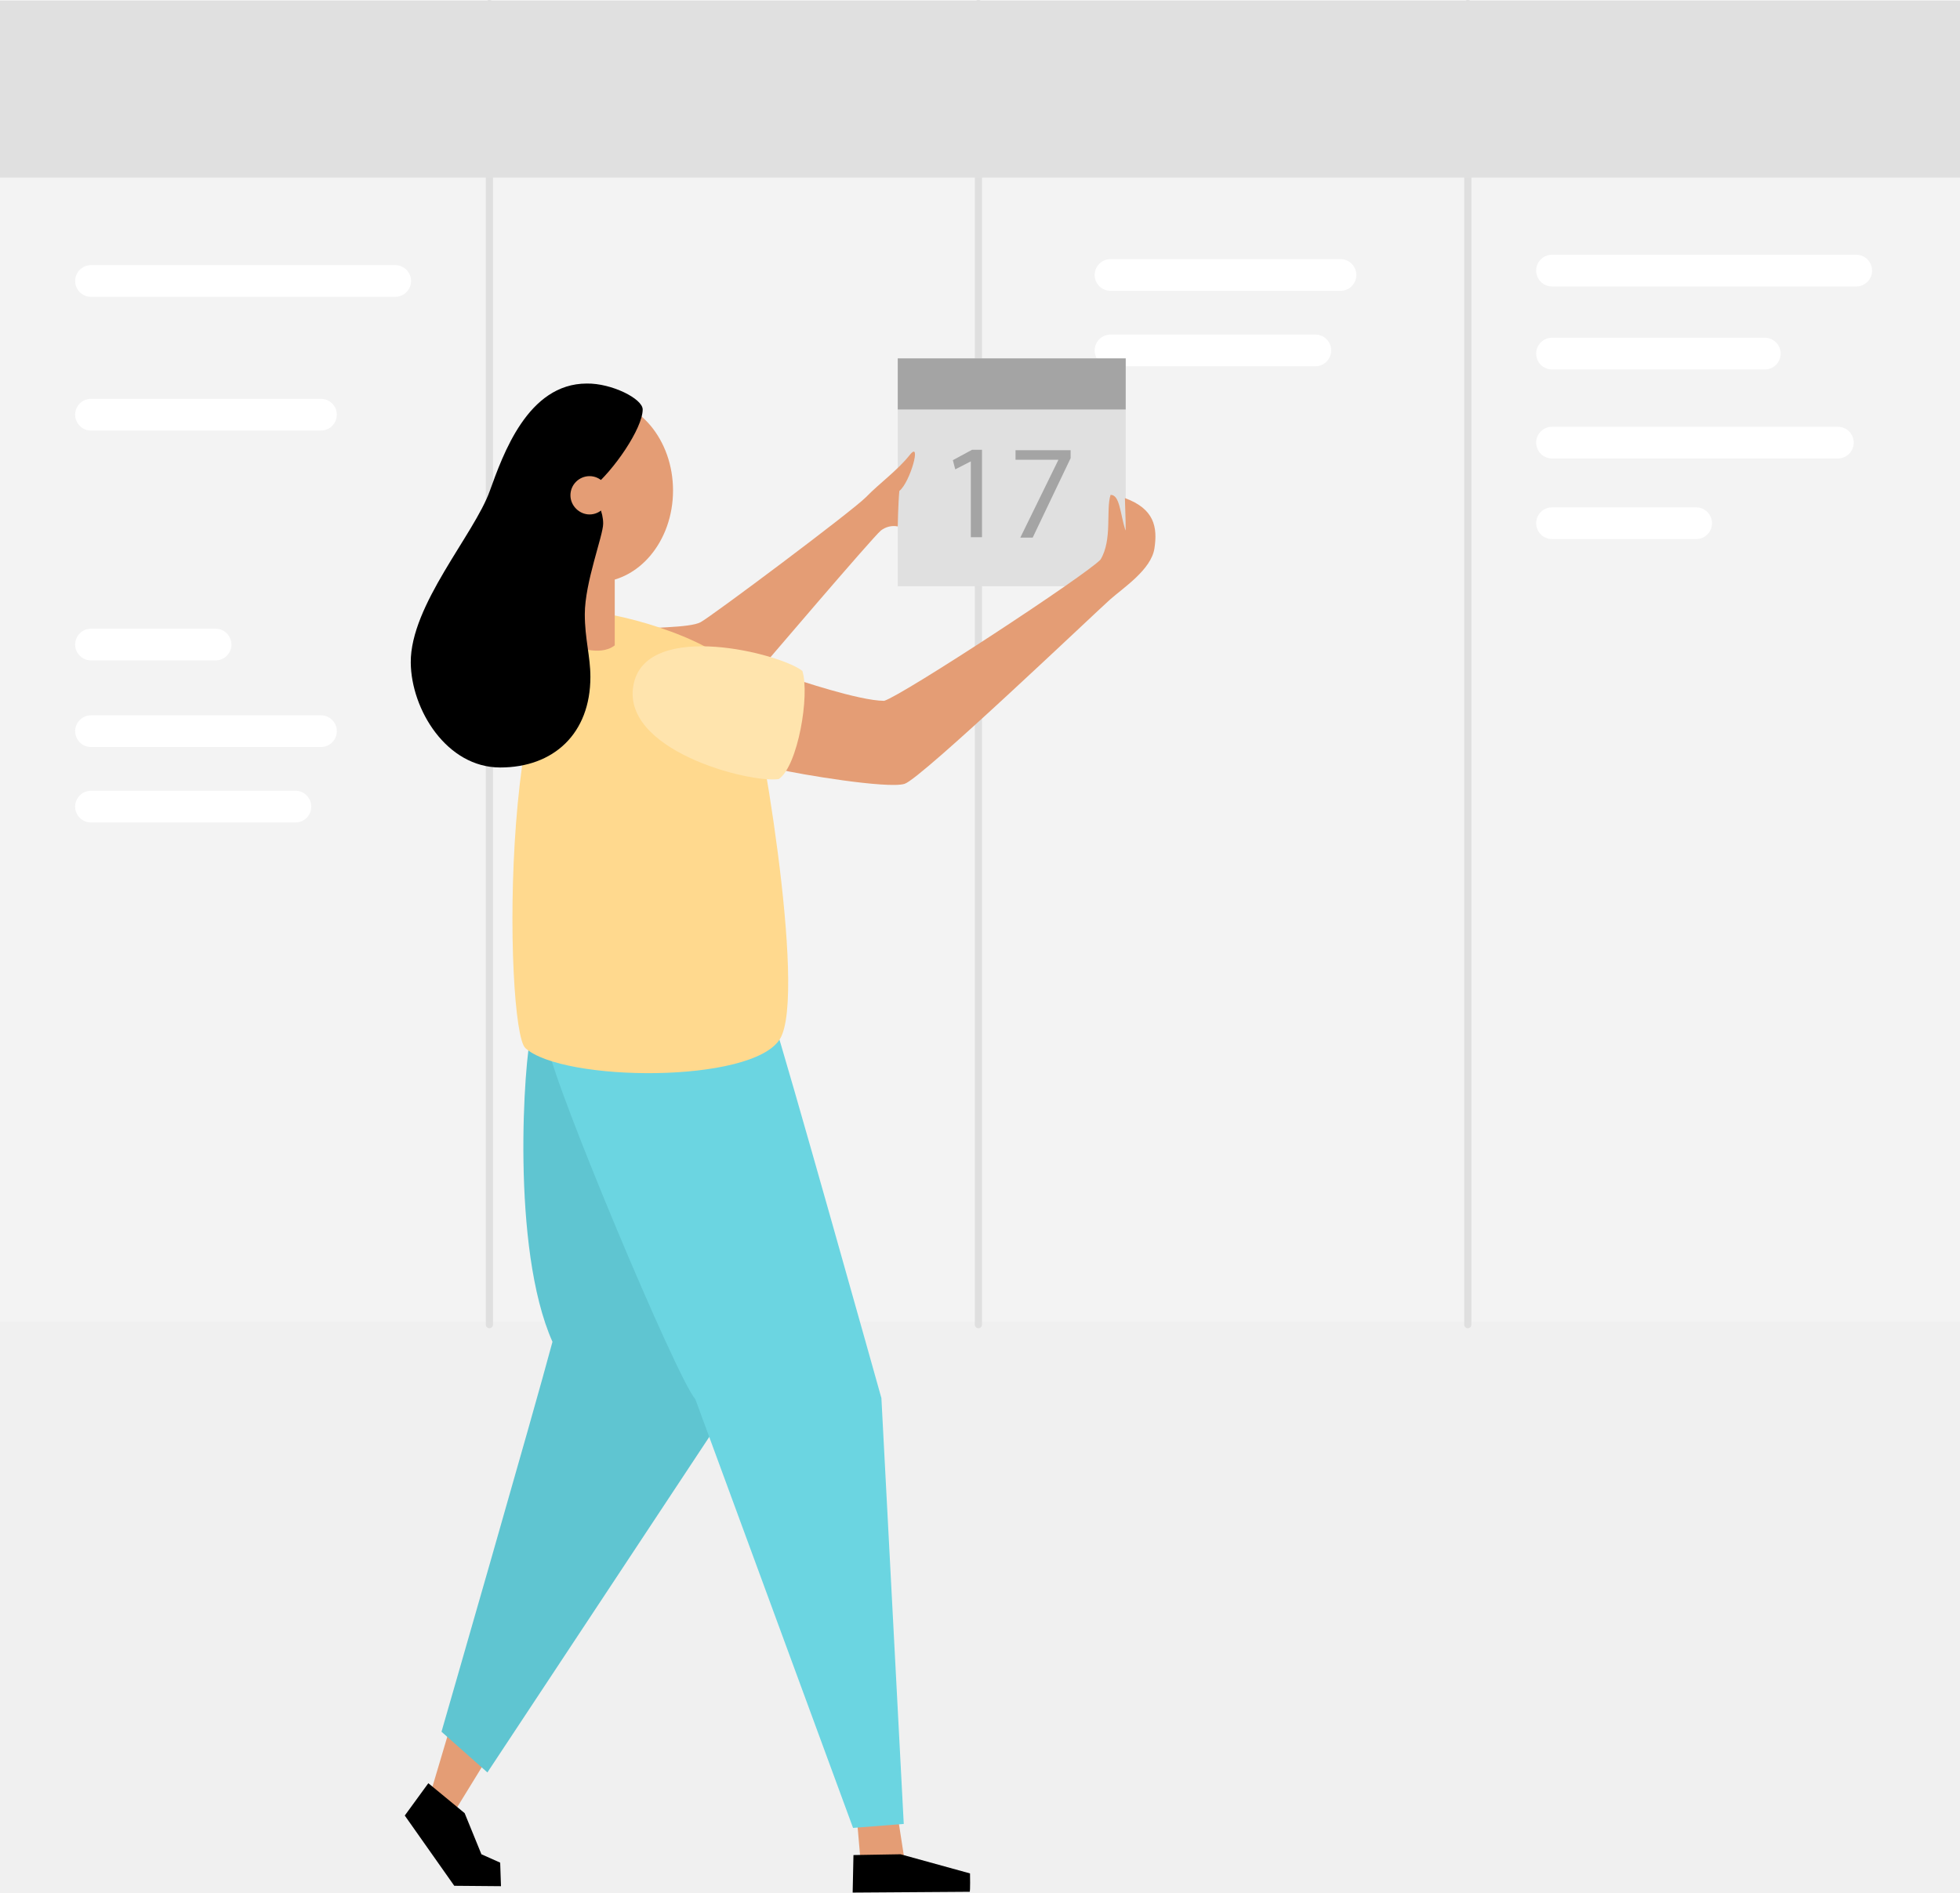
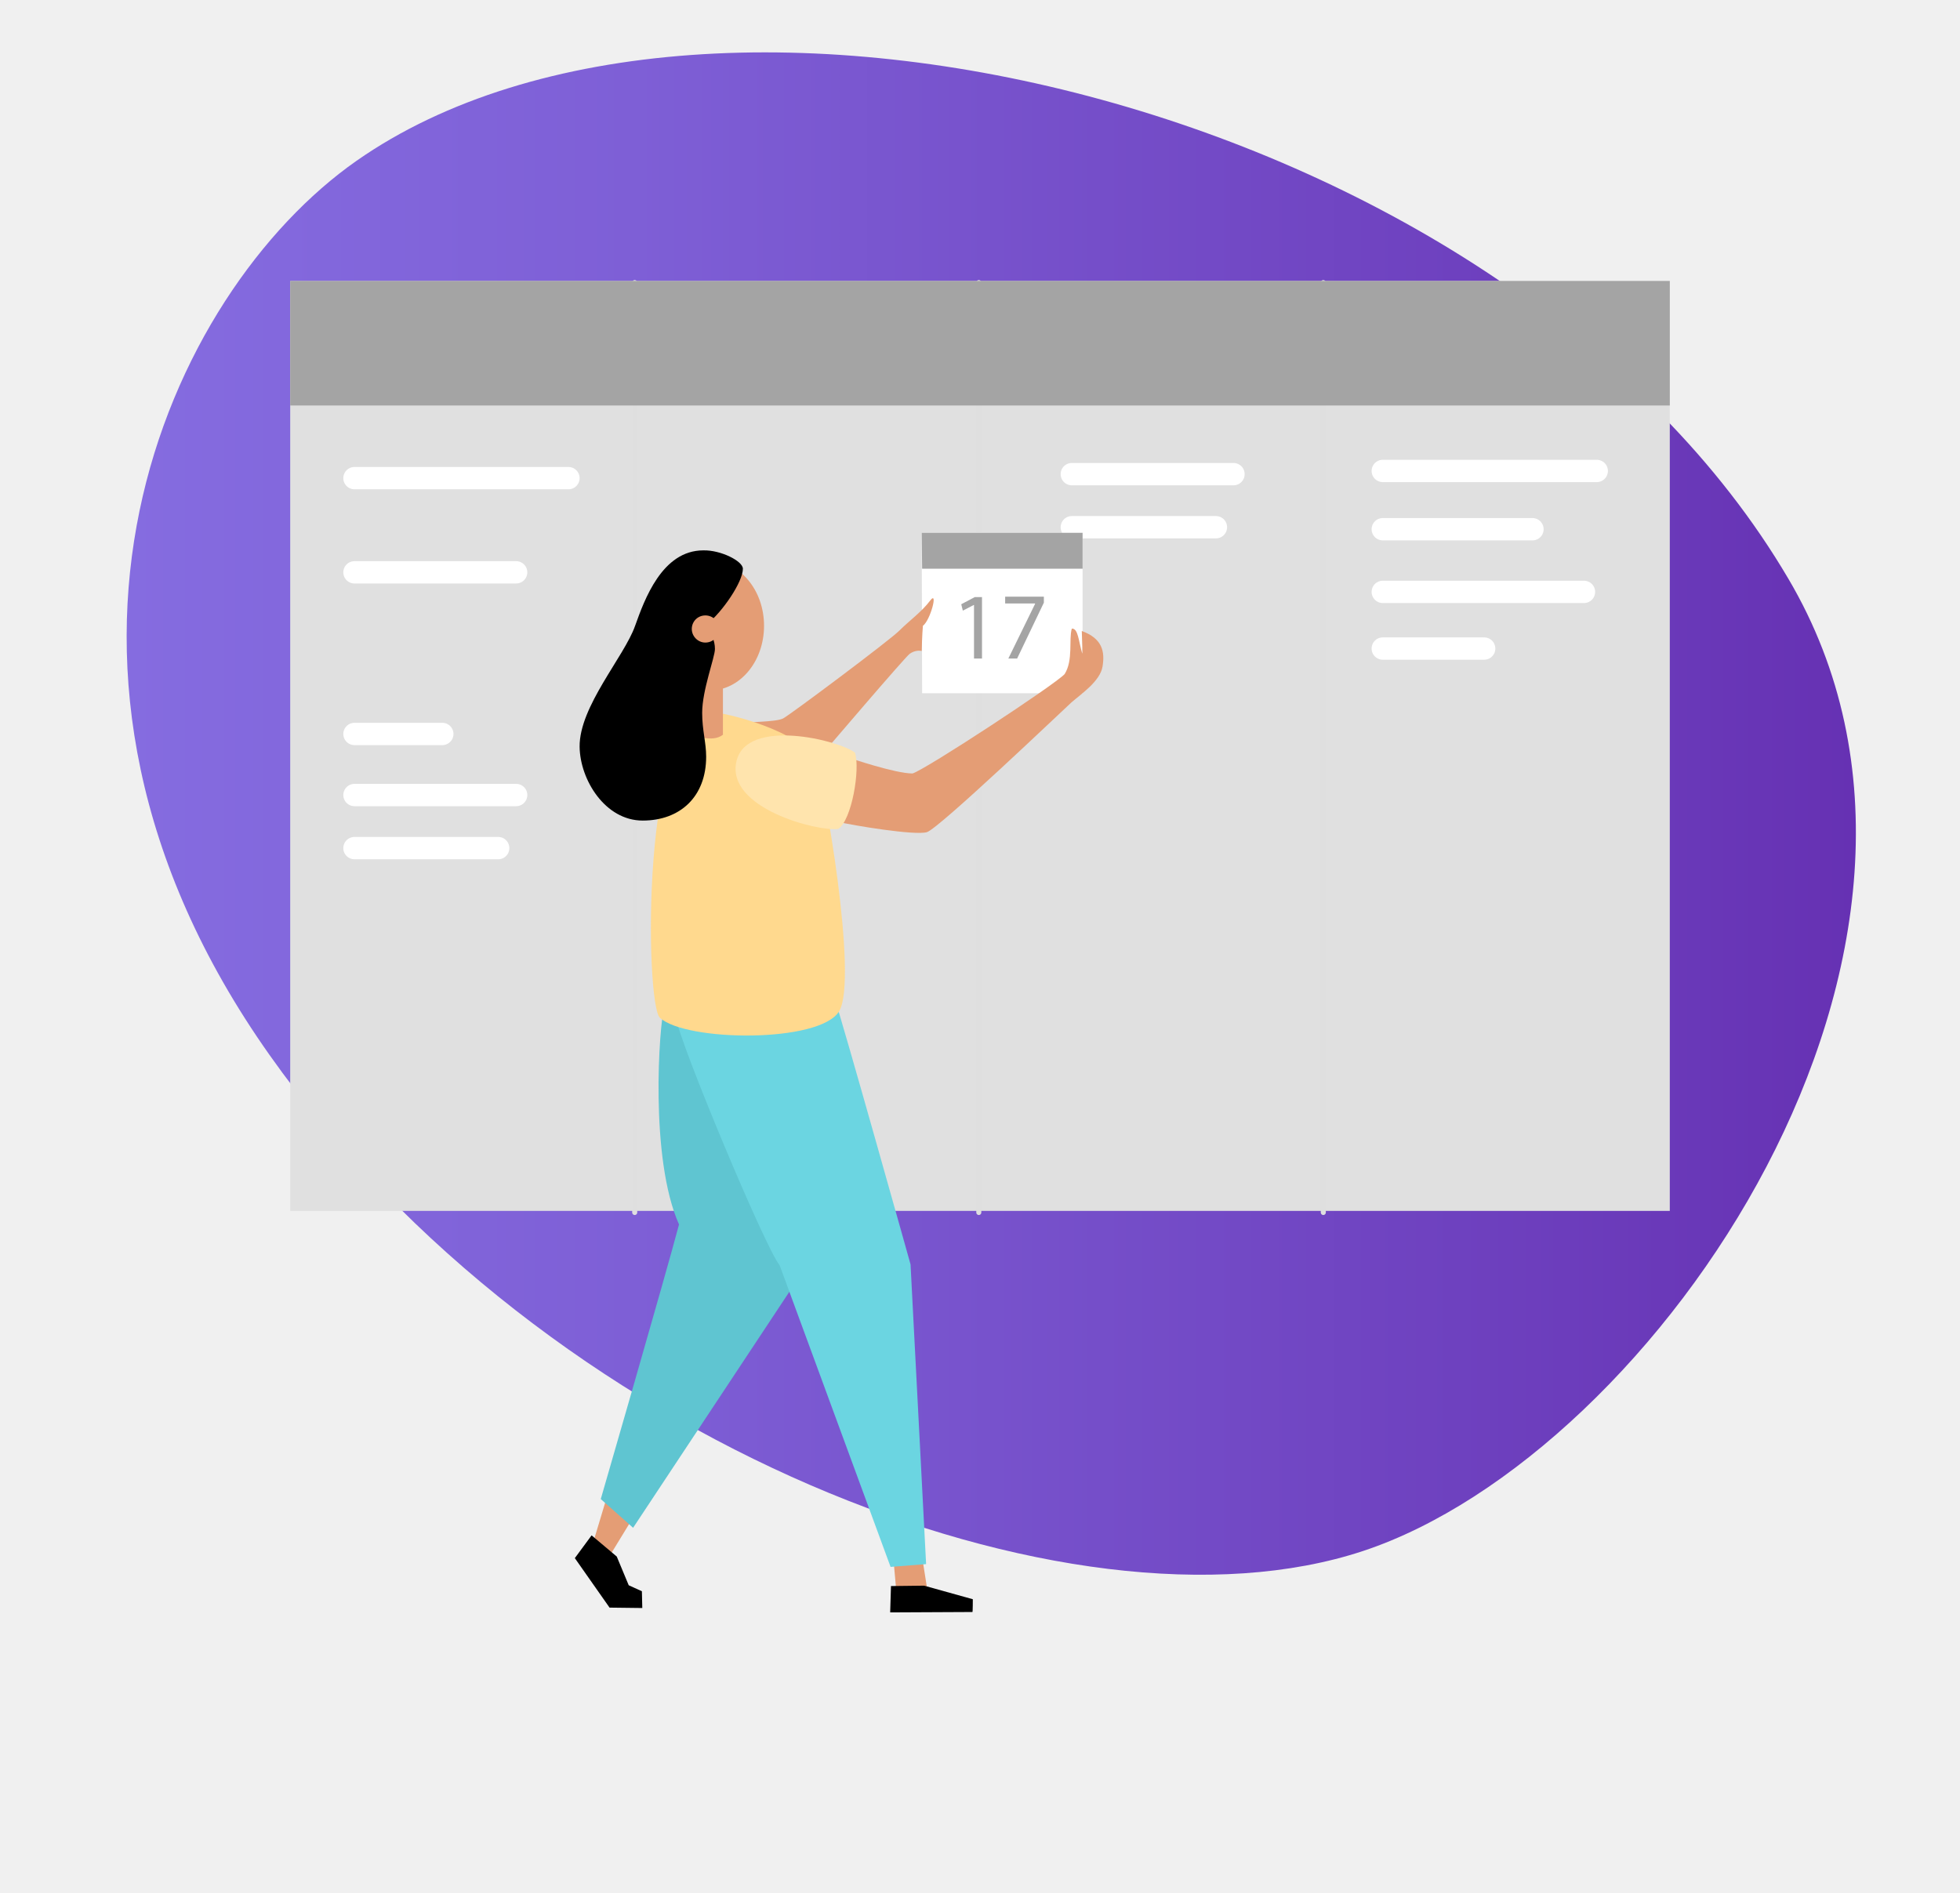
<svg xmlns="http://www.w3.org/2000/svg" version="1.1" id="Layer_1" x="0px" y="0px" viewBox="0 0 491 474.3" style="enable-background:new 0 0 491 474.3;" xml:space="preserve">
  <style type="text/css">
- 	.st0{fill-rule:evenodd;clip-rule:evenodd;fill:#F3F3F3;}
- 	.st1{fill:none;stroke:#FFFFFF;stroke-width:7.95;stroke-linecap:round;stroke-linejoin:round;}
- 	.st2{fill:none;stroke:#DFDFDF;stroke-width:1.795;stroke-linecap:round;}
- 	.st3{fill-rule:evenodd;clip-rule:evenodd;fill:#E49D75;}
- 	.st4{fill-rule:evenodd;clip-rule:evenodd;}
- 	.st5{fill-rule:evenodd;clip-rule:evenodd;fill:#E0E0E0;}
- 	.st6{fill-rule:evenodd;clip-rule:evenodd;fill:#A4A4A4;}
- 	.st7{fill-rule:evenodd;clip-rule:evenodd;fill:#5FC5D1;}
- 	.st8{fill-rule:evenodd;clip-rule:evenodd;fill:#6BD5E1;}
- 	.st9{fill-rule:evenodd;clip-rule:evenodd;fill:#FFD98E;}
- 	.st10{fill-rule:evenodd;clip-rule:evenodd;fill:#FFE4AD;}
- 	.st11{fill:#A4A4A4;}
+ 	.st0{fill:url(#SVGID_1_);}
+ 	.st1{fill-rule:evenodd;clip-rule:evenodd;fill:#E0E0E0;}
+ 	.st2{fill:none;stroke:#FFFFFF;stroke-width:5.595;stroke-linecap:round;stroke-linejoin:round;}
+ 	.st3{fill:none;stroke:#DFDFDF;stroke-width:1.263;stroke-linecap:round;}
+ 	.st4{fill-rule:evenodd;clip-rule:evenodd;fill:#E49D75;}
+ 	.st5{fill-rule:evenodd;clip-rule:evenodd;}
+ 	.st6{fill-rule:evenodd;clip-rule:evenodd;fill:#FFFFFF;}
+ 	.st7{fill-rule:evenodd;clip-rule:evenodd;fill:#A4A4A4;}
+ 	.st8{fill-rule:evenodd;clip-rule:evenodd;fill:#5FC5D1;}
+ 	.st9{fill-rule:evenodd;clip-rule:evenodd;fill:#6BD5E1;}
+ 	.st10{fill-rule:evenodd;clip-rule:evenodd;fill:#FFD98E;}
+ 	.st11{fill-rule:evenodd;clip-rule:evenodd;fill:#FFE4AD;}
+ 	.st12{fill:#A4A4A4;}
</style>
+   <linearGradient id="SVGID_1_" gradientUnits="userSpaceOnUse" x1="31.711" y1="203.853" x2="464.914" y2="203.853">
+     <stop offset="0" style="stop-color:#856CE0" />
+     <stop offset="0.293" style="stop-color:#7E5FD6" />
+     <stop offset="0.833" style="stop-color:#6C3DBC" />
+     <stop offset="1" style="stop-color:#6631B3" />
+   </linearGradient>
+   <path class="st0" d="M89.3,40.3c-47,32.9-90.7,126.5-21.8,224s201,148.5,274,124.3S502.4,237.2,448,145  C378.4,26.7,178.2-21.9,89.3,40.3z" />
  <g id="Layer_2_1_">
    <g id="Layer_1-2">
-       <path class="st0" d="M0,0.2h491v331H0V0.2z" />
-       <path class="st1" d="M278.2,68.9h57.6" />
-       <path class="st1" d="M278.2,87.8h51.3" />
-       <path class="st2" d="M122.6,331.9V0.9" />
-       <path class="st2" d="M245.1,331.9V0.9" />
-       <path class="st2" d="M367.7,331.9V0.9" />
-       <path class="st3" d="M214.6,455l1.1,12.7l11.2,0.3l-2.1-13.5L214.6,455z" />
-       <path class="st3" d="M112.9,432.3l-5.2,17.5l5.3,5.5l9.4-15.3L112.9,432.3z" />
-       <path class="st4" d="M213.8,464.8l-0.2,9.4l29.3-0.2c0.2,0.1,0.1-4.6,0.1-4.6l-17.4-4.8L213.8,464.8z" />
-       <path class="st4" d="M107.3,446.8l-5.9,8.1l12.4,17.6l11.7,0.1l-0.2-5.9l-4.7-2.1l-4.2-10.3L107.3,446.8z" />
-       <path class="st5" d="M224.8,89.8H282v57.1h-57.1V89.8z" />
-       <path class="st6" d="M224.8,89.8H282v12.8h-57.1V89.8z" />
-       <path class="st3" d="M159.1,157.8c3-0.7,13.6-0.4,16.4-1.9c2.8-1.5,37.8-27.7,41.4-31.3c3.5-3.6,7.9-6.7,11-10.6    c3.1-3.9,0.1,6.9-2.6,9c-0.3,2.9-0.4,8.9-0.4,8.9c-1.5-0.3-3,0.1-4.2,1c-2,1.6-30.7,35.3-30.7,35.3S156.1,158.5,159.1,157.8z" />
-       <path class="st7" d="M133.1,258.7c-1.8,6.7-5.2,53.9,5.3,77.5c-4.6,17.3-27.8,97.7-27.8,97.7l11.5,10.2l59.5-90    C181.7,354,169.3,255.5,133.1,258.7z" />
-       <path class="st8" d="M193.8,255.8c2.4,6.7,27,94.5,27,94.5l5.6,106.7l-12.7,1l-39.5-107.4c-4.8-5.5-35.5-78.9-36.9-88.3    C143.3,255.9,191.4,249.1,193.8,255.8z" />
-       <path class="st9" d="M149.6,153.6c4.8,0,32.3,6.7,37.4,17.4c2.8,5.9,15.3,77.9,8.4,89.3c-6.9,11.3-54.5,10.8-63.8,2.3    C126.3,257.7,124.7,153.5,149.6,153.6z" />
-       <path class="st5" d="M0,0.2h491v44.3H0V0.2z" />
-       <path class="st1" d="M22.8,70.4H99" />
-       <path class="st3" d="M143.5,141.3H154v20.4c-3.8,3-10.5,0-10.5,0V141.3z" />
-       <path class="st3" d="M130,122.9c0-12.7,8.6-23,19.3-23c10.7,0,19.3,10.3,19.3,23s-8.6,23-19.3,23S130,135.6,130,122.9z" />
-       <path class="st4" d="M147,96.1c6.2-0.1,14,3.8,14,6.5c0,4.7-7.3,15.4-12.8,19.8c1.5,3.5,2.9,5.8,2.9,8.8c0,3-4.6,14.7-4.6,22.7    c0,6.2,1.4,10.5,1.4,15.7c0,14.2-9.2,22.7-22.6,22.7S103,177.8,102.9,166c-0.1-14.4,15.9-32.1,19.8-43    C126,113.9,132.2,96.1,147,96.1z" />
-       <path class="st3" d="M142.9,124.1c0-2.7,2.2-4.8,4.8-4.8s4.8,2.2,4.8,4.8s-2.2,4.8-4.8,4.8c0,0,0,0,0,0    C145.1,128.9,142.9,126.7,142.9,124.1C142.9,124.1,142.9,124.1,142.9,124.1z" />
-       <path class="st3" d="M194.8,192.7c5.4,1.3,27.6,5,31.8,3.7s48.1-43.2,51.5-46.2s10.3-7.5,11.1-12.8s0-9.9-7.4-12.6    c0.1,3.5,0.3,8.8,0.1,8c-1.3-4.2-1.4-8.9-3.7-8.8c-1.2,3.9,0.5,11.2-2.5,16.2c-3.5,3.8-49.4,33.9-54.2,35.4    c-6.3,0-22.4-5.5-22.4-5.5S189.4,191.4,194.8,192.7z" />
-       <path class="st10" d="M158.8,171.1c3.7-15.7,36.6-7.4,42.2-3c1.9,6-1.1,23.8-5.9,27.1C187.8,196.3,154.9,187.9,158.8,171.1z" />
-       <path class="st1" d="M22.8,103.9h57.6" />
-       <path class="st1" d="M22.8,161.5H54" />
-       <path class="st1" d="M22.8,183.2h57.6" />
-       <path class="st1" d="M22.8,202.1H74" />
-       <path class="st1" d="M388.8,67.8H465" />
-       <path class="st1" d="M388.8,88.6h53.3" />
-       <path class="st1" d="M388.8,110.9h71.6" />
-       <path class="st1" d="M388.8,131.1h36.1" />
-       <path class="st11" d="M243.2,115.6L243.2,115.6l-3.9,2l-0.6-2.3l4.8-2.6h2.5v21.9h-2.8V115.6z" />
-       <path class="st11" d="M268.2,112.8v2l-9.5,19.9h-3.1l9.5-19.4v-0.1h-10.7v-2.4L268.2,112.8z" />
+       <path class="st1" d="M72.7,70.4h345.6v233H72.7V70.4z" />
+       <path class="st2" d="M268.5,118.8h40.5" />
+       <path class="st2" d="M268.5,132.1h36.1" />
+       <path class="st3" d="M159,303.8v-233" />
+       <path class="st3" d="M245.2,303.8v-233" />
+       <path class="st3" d="M331.5,303.8v-233" />
+       <path class="st4" d="M223.8,390.5l0.8,8.9l7.9,0.2l-1.5-9.5L223.8,390.5z" />
+       <path class="st4" d="M152.2,374.5l-3.7,12.3l3.7,3.9l6.6-10.8L152.2,374.5z" />
+       <path class="st5" d="M223.2,397.4L223,404l20.6-0.1c0.1,0.1,0.1-3.2,0.1-3.2l-12.2-3.4L223.2,397.4z" />
+       <path class="st5" d="M148.2,384.7l-4.2,5.7l8.7,12.4l8.2,0.1l-0.1-4.2l-3.3-1.5l-3-7.2L148.2,384.7z" />
+       <path class="st6" d="M230.9,133.5h40.3v40.2H231L230.9,133.5L230.9,133.5z" />
+       <path class="st7" d="M230.9,133.5h40.3v9H231L230.9,133.5L230.9,133.5z" />
+       <path class="st4" d="M184.7,181.3c2.1-0.5,9.6-0.3,11.5-1.3c2-1.1,26.6-19.5,29.1-22c2.5-2.5,5.6-4.7,7.7-7.5s0.1,4.9-1.8,6.3    c-0.2,2-0.3,6.3-0.3,6.3c-1.1-0.2-2.1,0.1-3,0.7c-1.4,1.1-21.6,24.8-21.6,24.8S182.6,181.8,184.7,181.3z" />
+       <path class="st8" d="M166.4,252.3c-1.3,4.7-3.7,37.9,3.7,54.5c-3.2,12.2-19.6,68.8-19.6,68.8l8.1,7.2l41.9-63.3    C200.6,319.4,191.9,250.1,166.4,252.3z" />
+       <path class="st9" d="M209.1,250.3c1.7,4.7,19,66.5,19,66.5l3.9,75.1l-8.9,0.7L195.3,317c-3.4-3.9-25-55.5-26-62.1    C173.6,250.4,207.4,245.6,209.1,250.3z" />
+       <path class="st10" d="M178,178.4c3.4,0,22.7,4.7,26.3,12.2c2,4.2,10.8,54.8,5.9,62.8c-4.9,8-38.4,7.6-44.9,1.6    C161.6,251.6,160.5,178.3,178,178.4z" />
+       <path class="st7" d="M72.7,70.4h345.6v31.2H72.7V70.4z" />
+       <path class="st2" d="M88.8,119.8h53.6" />
+       <path class="st4" d="M173.7,169.7h7.4v14.4c-2.7,2.1-7.4,0-7.4,0V169.7z" />
+       <path class="st4" d="M164.2,156.8c0-8.9,6.1-16.2,13.6-16.2c7.5,0,13.6,7.2,13.6,16.2s-6.1,16.2-13.6,16.2    C170.3,172.9,164.2,165.7,164.2,156.8z" />
+       <path class="st5" d="M176.2,137.9c4.4-0.1,9.9,2.7,9.9,4.6c0,3.3-5.1,10.8-9,13.9c1.1,2.5,2,4.1,2,6.2c0,2.1-3.2,10.3-3.2,16    c0,4.4,1,7.4,1,11c0,10-6.5,16-15.9,16s-15.7-10.2-15.8-18.5c-0.1-10.1,11.2-22.6,13.9-30.3C161.4,150.4,165.8,137.9,176.2,137.9z    " />
+       <path class="st4" d="M173.3,157.6c0-1.9,1.5-3.4,3.4-3.4s3.4,1.5,3.4,3.4s-1.5,3.4-3.4,3.4l0,0C174.8,161,173.3,159.4,173.3,157.6    L173.3,157.6z" />
+       <path class="st4" d="M209.8,205.9c3.8,0.9,19.4,3.5,22.4,2.6c3-0.9,33.9-30.4,36.2-32.5c2.4-2.1,7.2-5.3,7.8-9    c0.6-3.7,0-7-5.2-8.9c0.1,2.5,0.2,6.2,0.1,5.6c-0.9-3-1-6.3-2.6-6.2c-0.8,2.7,0.4,7.9-1.8,11.4c-2.5,2.7-34.8,23.9-38.1,24.9    c-4.4,0-15.8-3.9-15.8-3.9S206,205,209.8,205.9z" />
+       <path class="st11" d="M184.5,190.7c2.6-11,25.8-5.2,29.7-2.1c1.3,4.2-0.8,16.8-4.2,19.1C204.9,208.4,181.7,202.5,184.5,190.7z" />
+       <path class="st2" d="M88.8,143.4h40.5" />
+       <path class="st2" d="M88.8,183.9h22" />
+       <path class="st2" d="M88.8,199.2h40.5" />
+       <path class="st2" d="M88.8,212.5h36" />
+       <path class="st2" d="M346.4,118H400" />
+       <path class="st2" d="M346.4,132.6h37.5" />
+       <path class="st2" d="M346.4,148.3h50.4" />
+       <path class="st2" d="M346.4,162.5h25.4" />
+       <path class="st12" d="M243.9,151.6L243.9,151.6l-2.7,1.4l-0.4-1.6l3.4-1.8h1.8V165h-2V151.6z" />
+       <path class="st12" d="M261.5,149.6v1.4l-6.7,14h-2.2l6.7-13.7v-0.1h-7.5v-1.7H261.5z" />
    </g>
  </g>
</svg>
